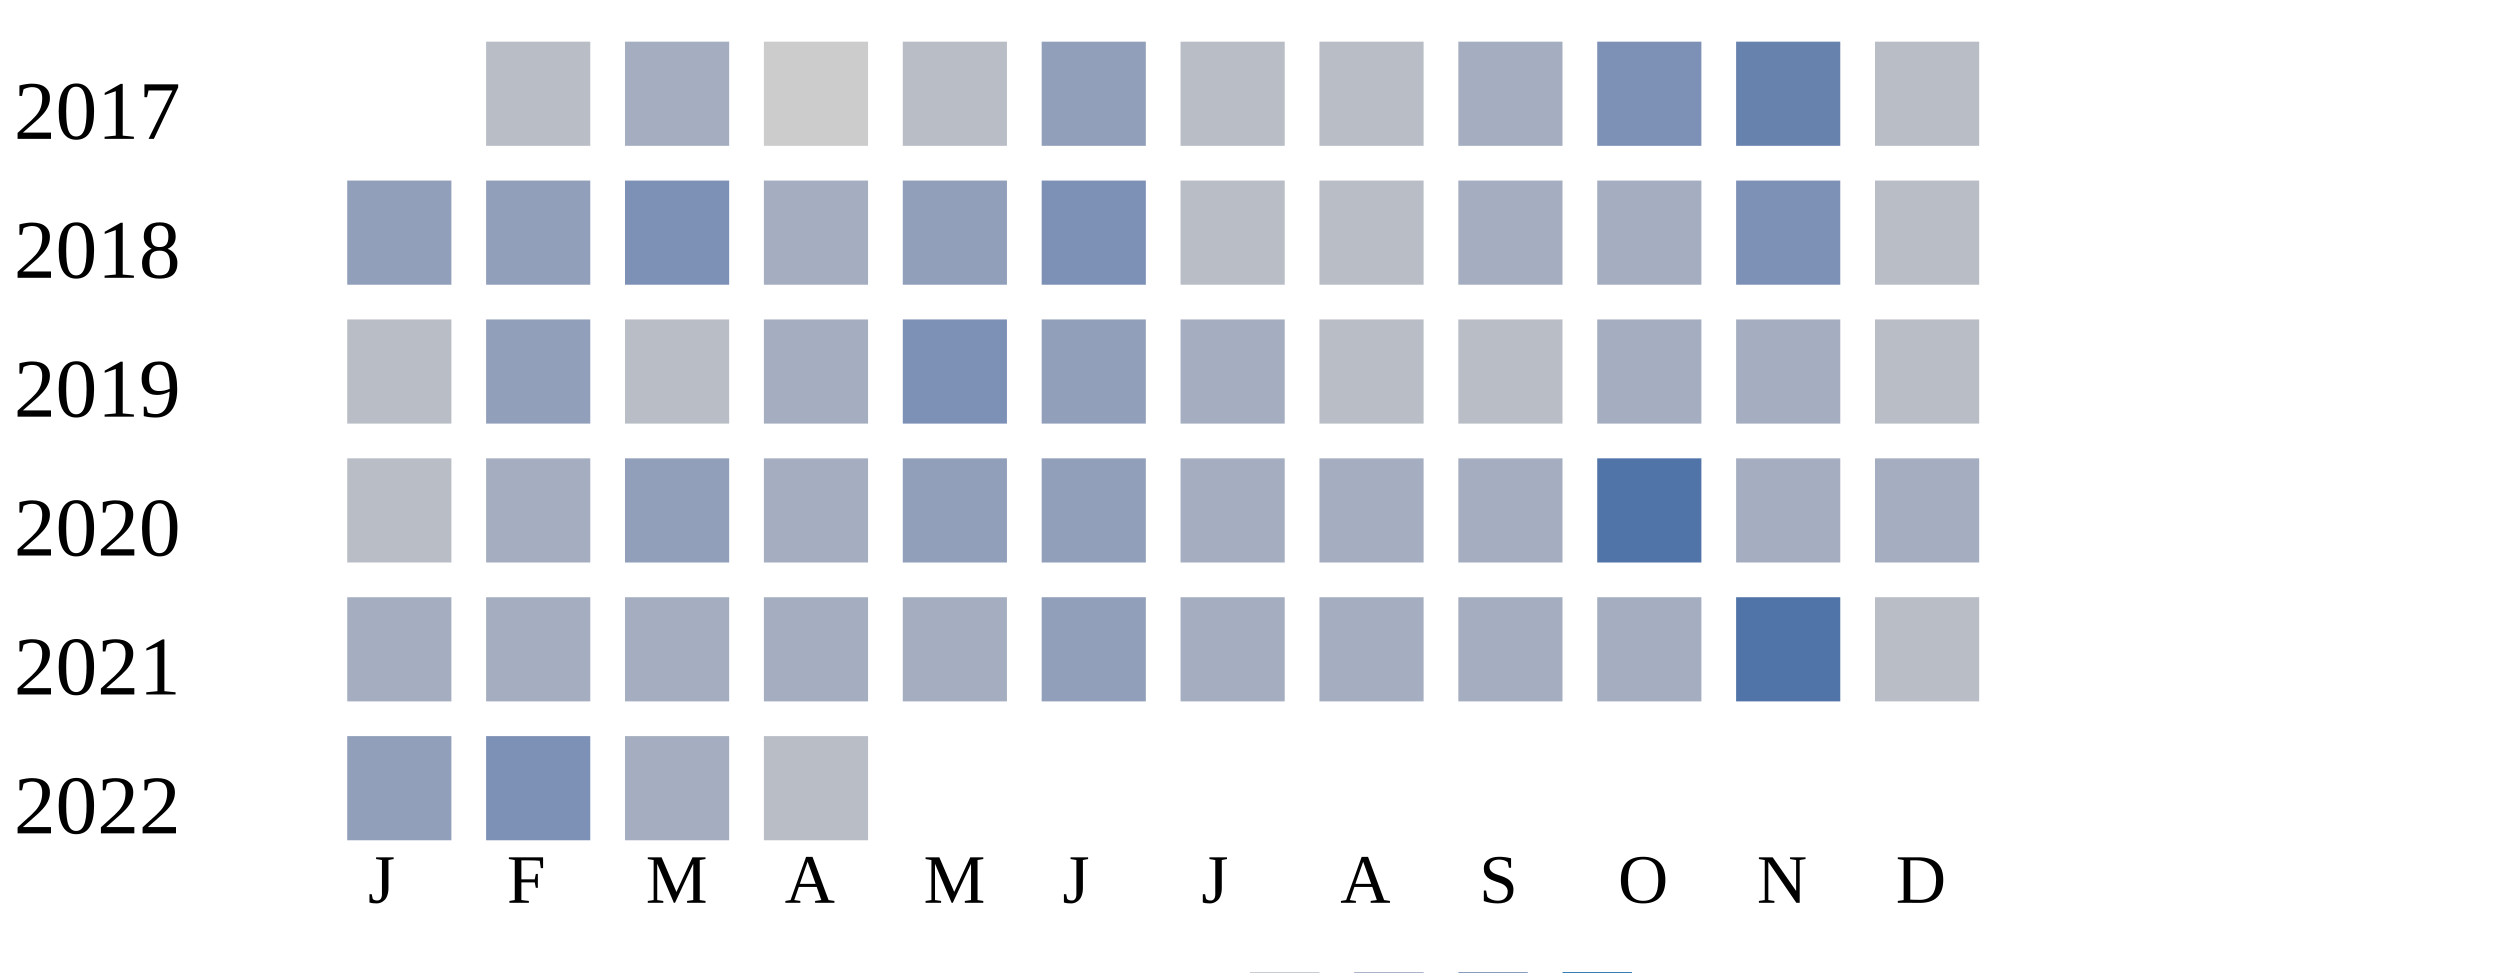
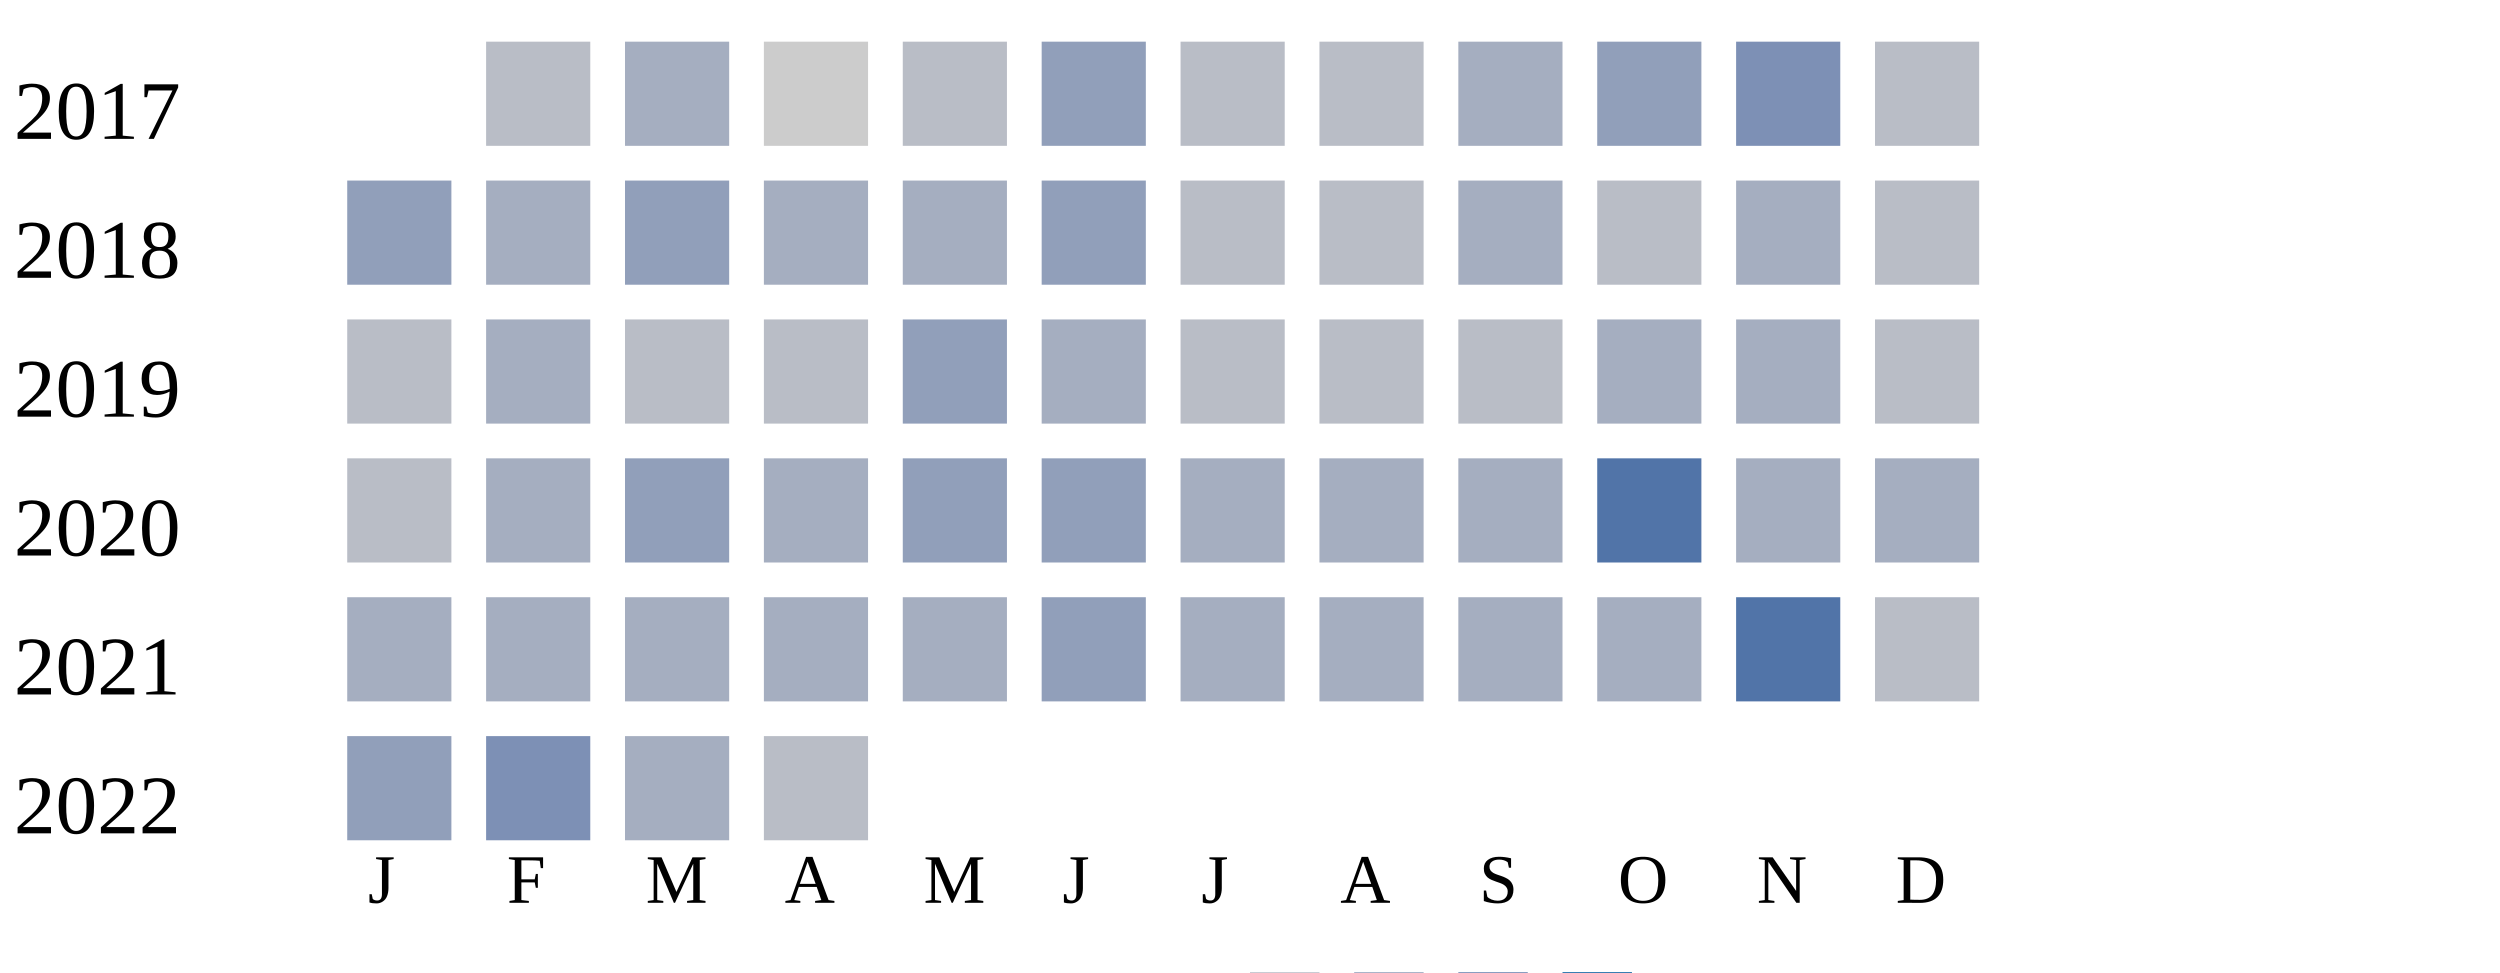
<svg xmlns="http://www.w3.org/2000/svg" width="360" height="140">
  <g transform="translate(0 0)">
    <text x="2" y="20">2017</text>
    <rect x="70" y="6" width="15" height="15" fill="#b9bdc6" />
    <rect x="90" y="6" width="15" height="15" fill="#a5aec0" />
    <rect x="110" y="6" width="15" height="15" fill="#cccccc" />
    <rect x="130" y="6" width="15" height="15" fill="#b9bdc6" />
    <rect x="150" y="6" width="15" height="15" fill="#919fba" />
    <rect x="170" y="6" width="15" height="15" fill="#b9bdc6" />
    <rect x="190" y="6" width="15" height="15" fill="#b9bdc6" />
    <rect x="210" y="6" width="15" height="15" fill="#a5aec0" />
-     <rect x="230" y="6" width="15" height="15" fill="#7d90b5" />
-     <rect x="250" y="6" width="15" height="15" fill="#6882ae" />
+     <rect x="230" y="6" width="15" height="15" fill="#919fba" />
+     <rect x="250" y="6" width="15" height="15" fill="#7d90b5" />
    <rect x="270" y="6" width="15" height="15" fill="#b9bdc6" />
  </g>
  <g transform="translate(0 20)">
    <text x="2" y="20">2018</text>
    <rect x="50" y="6" width="15" height="15" fill="#919fba" />
-     <rect x="70" y="6" width="15" height="15" fill="#919fba" />
-     <rect x="90" y="6" width="15" height="15" fill="#7d90b5" />
+     <rect x="70" y="6" width="15" height="15" fill="#a5aec0" />
+     <rect x="90" y="6" width="15" height="15" fill="#919fba" />
    <rect x="110" y="6" width="15" height="15" fill="#a5aec0" />
-     <rect x="130" y="6" width="15" height="15" fill="#919fba" />
-     <rect x="150" y="6" width="15" height="15" fill="#7d90b5" />
+     <rect x="130" y="6" width="15" height="15" fill="#a5aec0" />
+     <rect x="150" y="6" width="15" height="15" fill="#919fba" />
    <rect x="170" y="6" width="15" height="15" fill="#b9bdc6" />
    <rect x="190" y="6" width="15" height="15" fill="#b9bdc6" />
    <rect x="210" y="6" width="15" height="15" fill="#a5aec0" />
-     <rect x="230" y="6" width="15" height="15" fill="#a5aec0" />
-     <rect x="250" y="6" width="15" height="15" fill="#7d90b5" />
+     <rect x="230" y="6" width="15" height="15" fill="#b9bdc6" />
+     <rect x="250" y="6" width="15" height="15" fill="#a5aec0" />
    <rect x="270" y="6" width="15" height="15" fill="#b9bdc6" />
  </g>
  <g transform="translate(0 40)">
    <text x="2" y="20">2019</text>
    <rect x="50" y="6" width="15" height="15" fill="#b9bdc6" />
-     <rect x="70" y="6" width="15" height="15" fill="#919fba" />
+     <rect x="70" y="6" width="15" height="15" fill="#a5aec0" />
    <rect x="90" y="6" width="15" height="15" fill="#b9bdc6" />
-     <rect x="110" y="6" width="15" height="15" fill="#a5aec0" />
-     <rect x="130" y="6" width="15" height="15" fill="#7d90b5" />
-     <rect x="150" y="6" width="15" height="15" fill="#919fba" />
-     <rect x="170" y="6" width="15" height="15" fill="#a5aec0" />
+     <rect x="110" y="6" width="15" height="15" fill="#b9bdc6" />
+     <rect x="130" y="6" width="15" height="15" fill="#919fba" />
+     <rect x="150" y="6" width="15" height="15" fill="#a5aec0" />
+     <rect x="170" y="6" width="15" height="15" fill="#b9bdc6" />
    <rect x="190" y="6" width="15" height="15" fill="#b9bdc6" />
    <rect x="210" y="6" width="15" height="15" fill="#b9bdc6" />
    <rect x="230" y="6" width="15" height="15" fill="#a5aec0" />
    <rect x="250" y="6" width="15" height="15" fill="#a5aec0" />
    <rect x="270" y="6" width="15" height="15" fill="#b9bdc6" />
  </g>
  <g transform="translate(0 60)">
    <text x="2" y="20">2020</text>
    <rect x="50" y="6" width="15" height="15" fill="#b9bdc6" />
    <rect x="70" y="6" width="15" height="15" fill="#a5aec0" />
    <rect x="90" y="6" width="15" height="15" fill="#919fba" />
    <rect x="110" y="6" width="15" height="15" fill="#a5aec0" />
    <rect x="130" y="6" width="15" height="15" fill="#919fba" />
    <rect x="150" y="6" width="15" height="15" fill="#919fba" />
    <rect x="170" y="6" width="15" height="15" fill="#a5aec0" />
    <rect x="190" y="6" width="15" height="15" fill="#a5aec0" />
    <rect x="210" y="6" width="15" height="15" fill="#a5aec0" />
    <rect x="230" y="6" width="15" height="15" fill="#5174a8" />
    <rect x="250" y="6" width="15" height="15" fill="#a5aec0" />
    <rect x="270" y="6" width="15" height="15" fill="#a5aec0" />
  </g>
  <g transform="translate(0 80)">
    <text x="2" y="20">2021</text>
    <rect x="50" y="6" width="15" height="15" fill="#a5aec0" />
    <rect x="70" y="6" width="15" height="15" fill="#a5aec0" />
    <rect x="90" y="6" width="15" height="15" fill="#a5aec0" />
    <rect x="110" y="6" width="15" height="15" fill="#a5aec0" />
    <rect x="130" y="6" width="15" height="15" fill="#a5aec0" />
    <rect x="150" y="6" width="15" height="15" fill="#919fba" />
    <rect x="170" y="6" width="15" height="15" fill="#a5aec0" />
    <rect x="190" y="6" width="15" height="15" fill="#a5aec0" />
    <rect x="210" y="6" width="15" height="15" fill="#a5aec0" />
    <rect x="230" y="6" width="15" height="15" fill="#a5aec0" />
    <rect x="250" y="6" width="15" height="15" fill="#5174a8" />
    <rect x="270" y="6" width="15" height="15" fill="#b9bdc6" />
  </g>
  <g transform="translate(0 100)">
    <text x="2" y="20">2022</text>
    <rect x="50" y="6" width="15" height="15" fill="#919fba" />
    <rect x="70" y="6" width="15" height="15" fill="#7d90b5" />
    <rect x="90" y="6" width="15" height="15" fill="#a5aec0" />
    <rect x="110" y="6" width="15" height="15" fill="#b9bdc6" />
  </g>
  <text style="font-size: 10px; text-align: center" x="53" y="130">J</text>
  <text style="font-size: 10px; text-align: center" x="73" y="130">F</text>
  <text style="font-size: 10px; text-align: center" x="93" y="130">M</text>
  <text style="font-size: 10px; text-align: center" x="113" y="130">A</text>
  <text style="font-size: 10px; text-align: center" x="133" y="130">M</text>
  <text style="font-size: 10px; text-align: center" x="153" y="130">J</text>
  <text style="font-size: 10px; text-align: center" x="173" y="130">J</text>
  <text style="font-size: 10px; text-align: center" x="193" y="130">A</text>
  <text style="font-size: 10px; text-align: center" x="213" y="130">S</text>
  <text style="font-size: 10px; text-align: center" x="233" y="130">O</text>
  <text style="font-size: 10px; text-align: center" x="253" y="130">N</text>
  <text style="font-size: 10px; text-align: center" x="273" y="130">D</text>
  <text style="font-size: 10px;" x="155" y="149">Less</text>
  <rect fill="#b9bdc6" width="10" height="10" x="180" y="140" />
  <rect fill="#919fba" width="10" height="10" x="195" y="140" />
  <rect fill="#6882ae" width="10" height="10" x="210" y="140" />
  <rect fill="#005a9c" width="10" height="10" x="225" y="140" />
  <text x="240" y="149" style="font-size: 10px;">More</text>
</svg>
